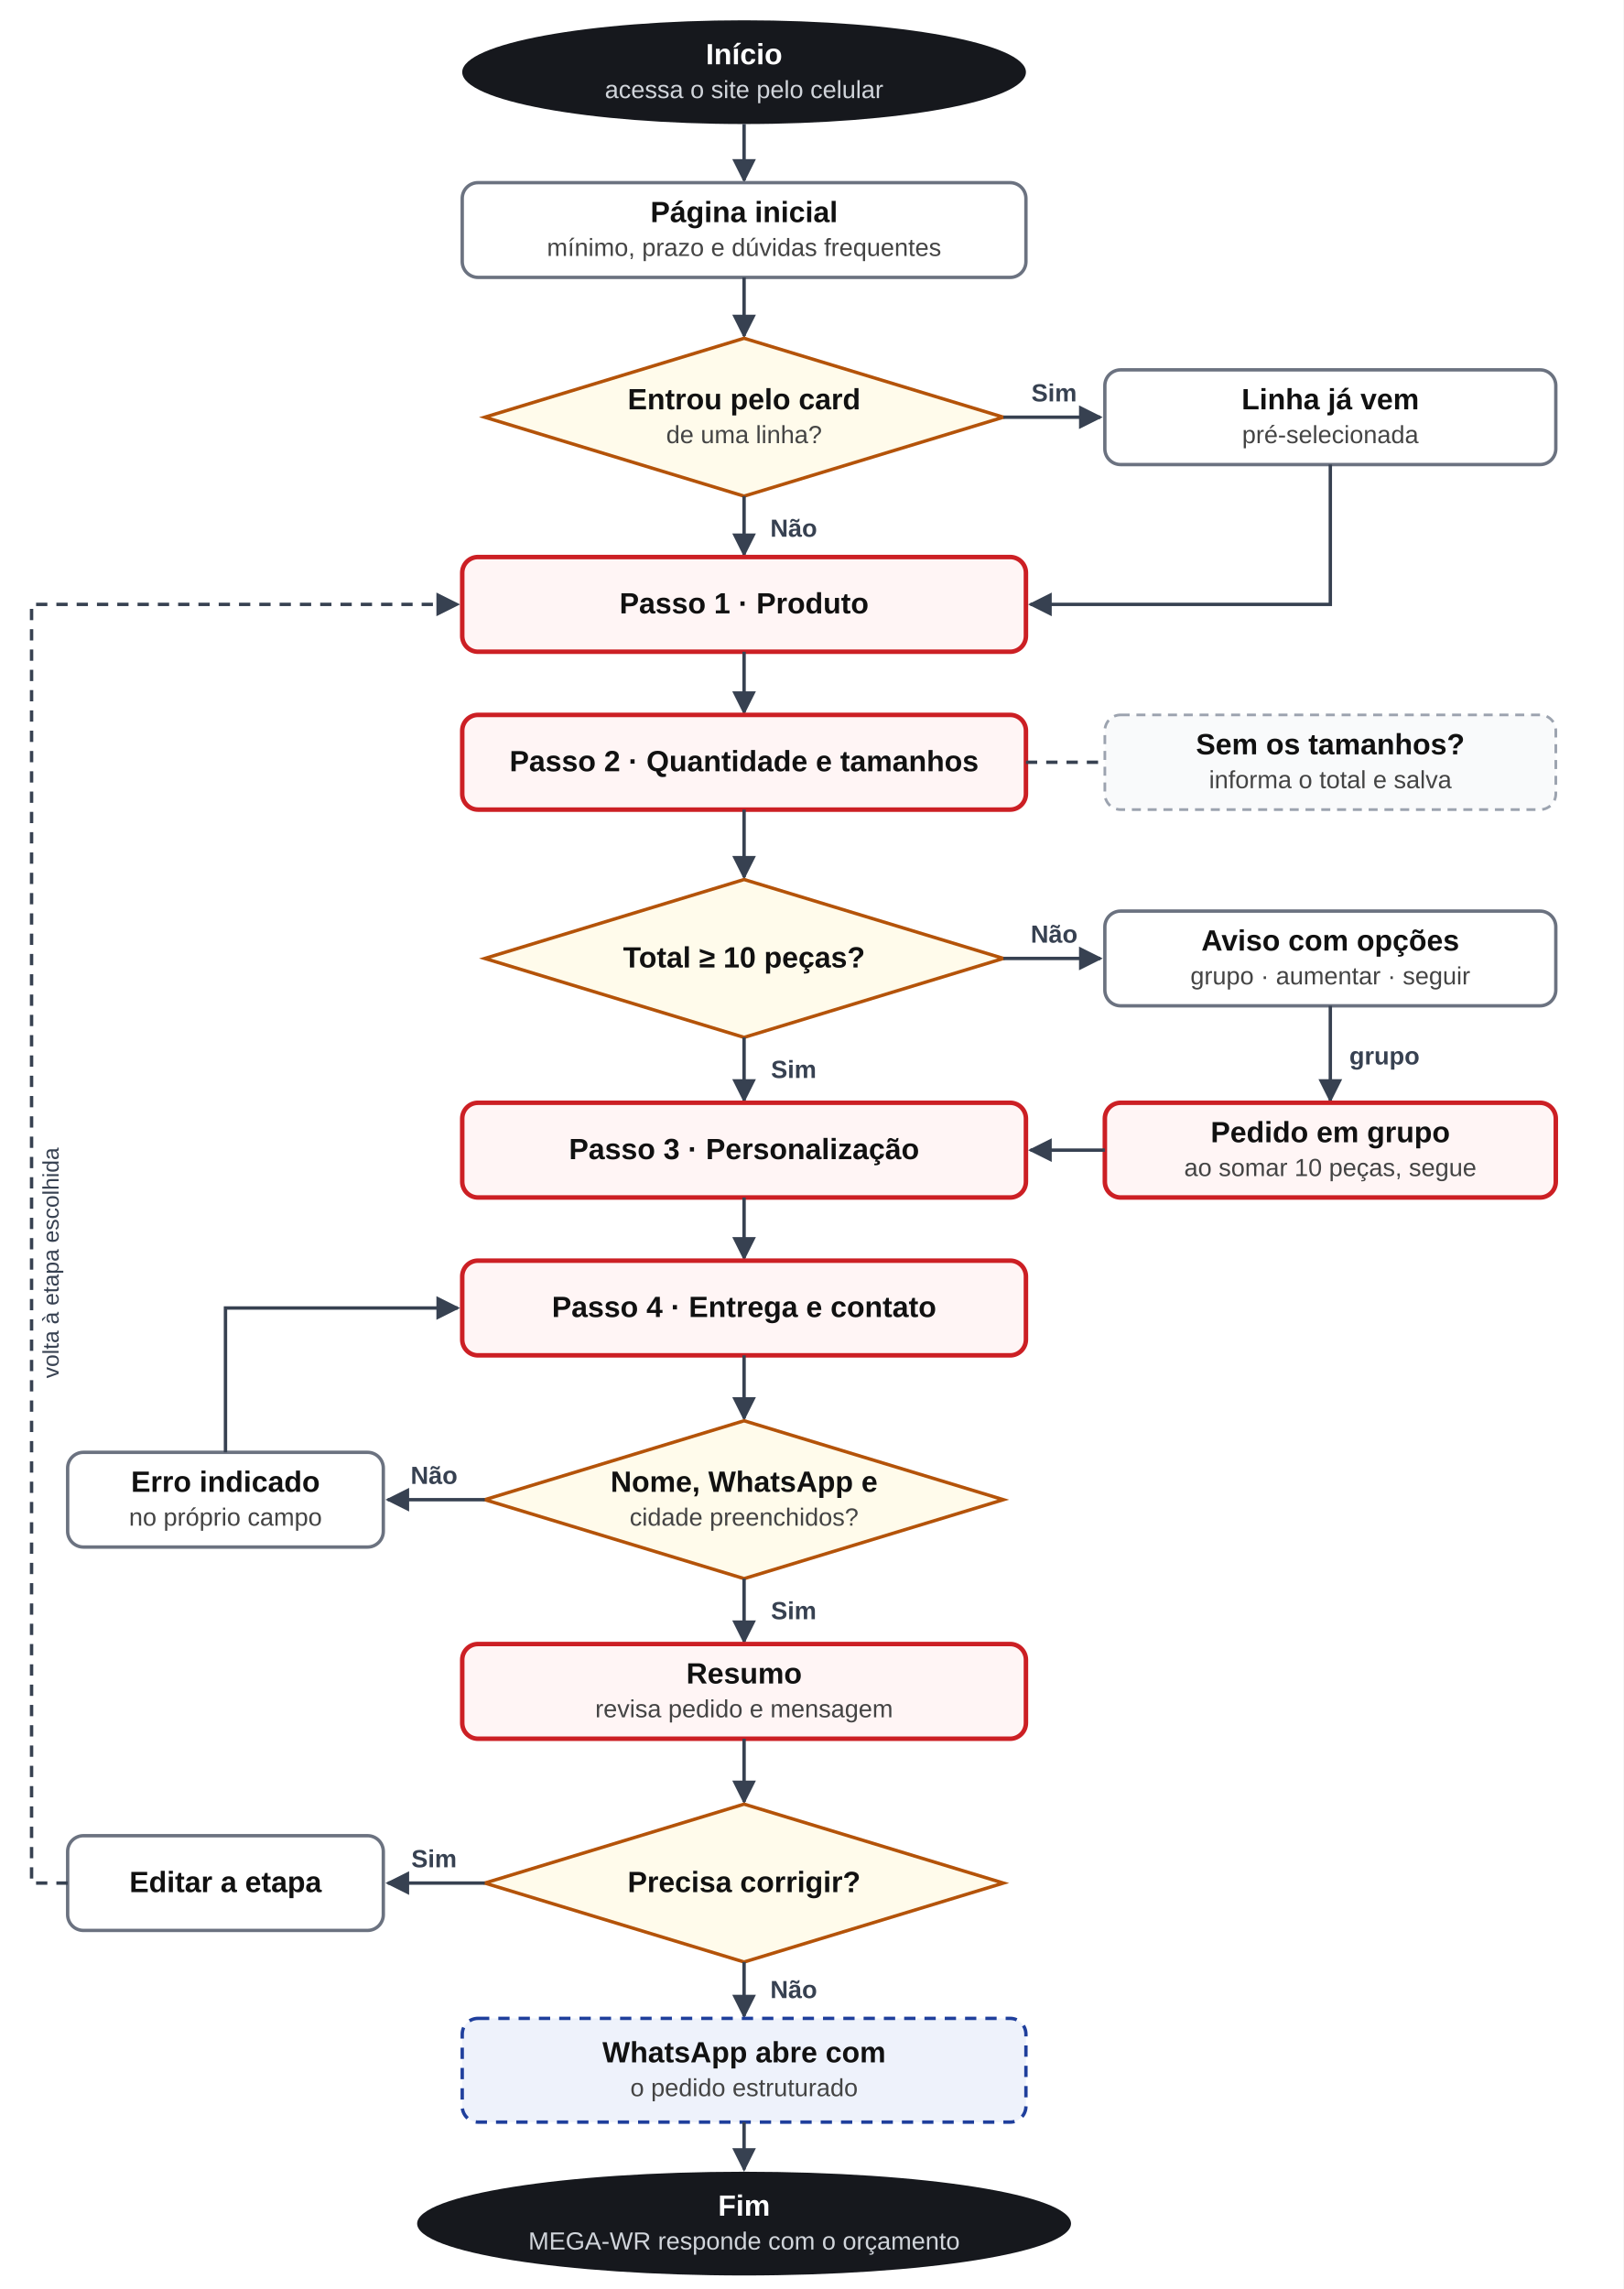
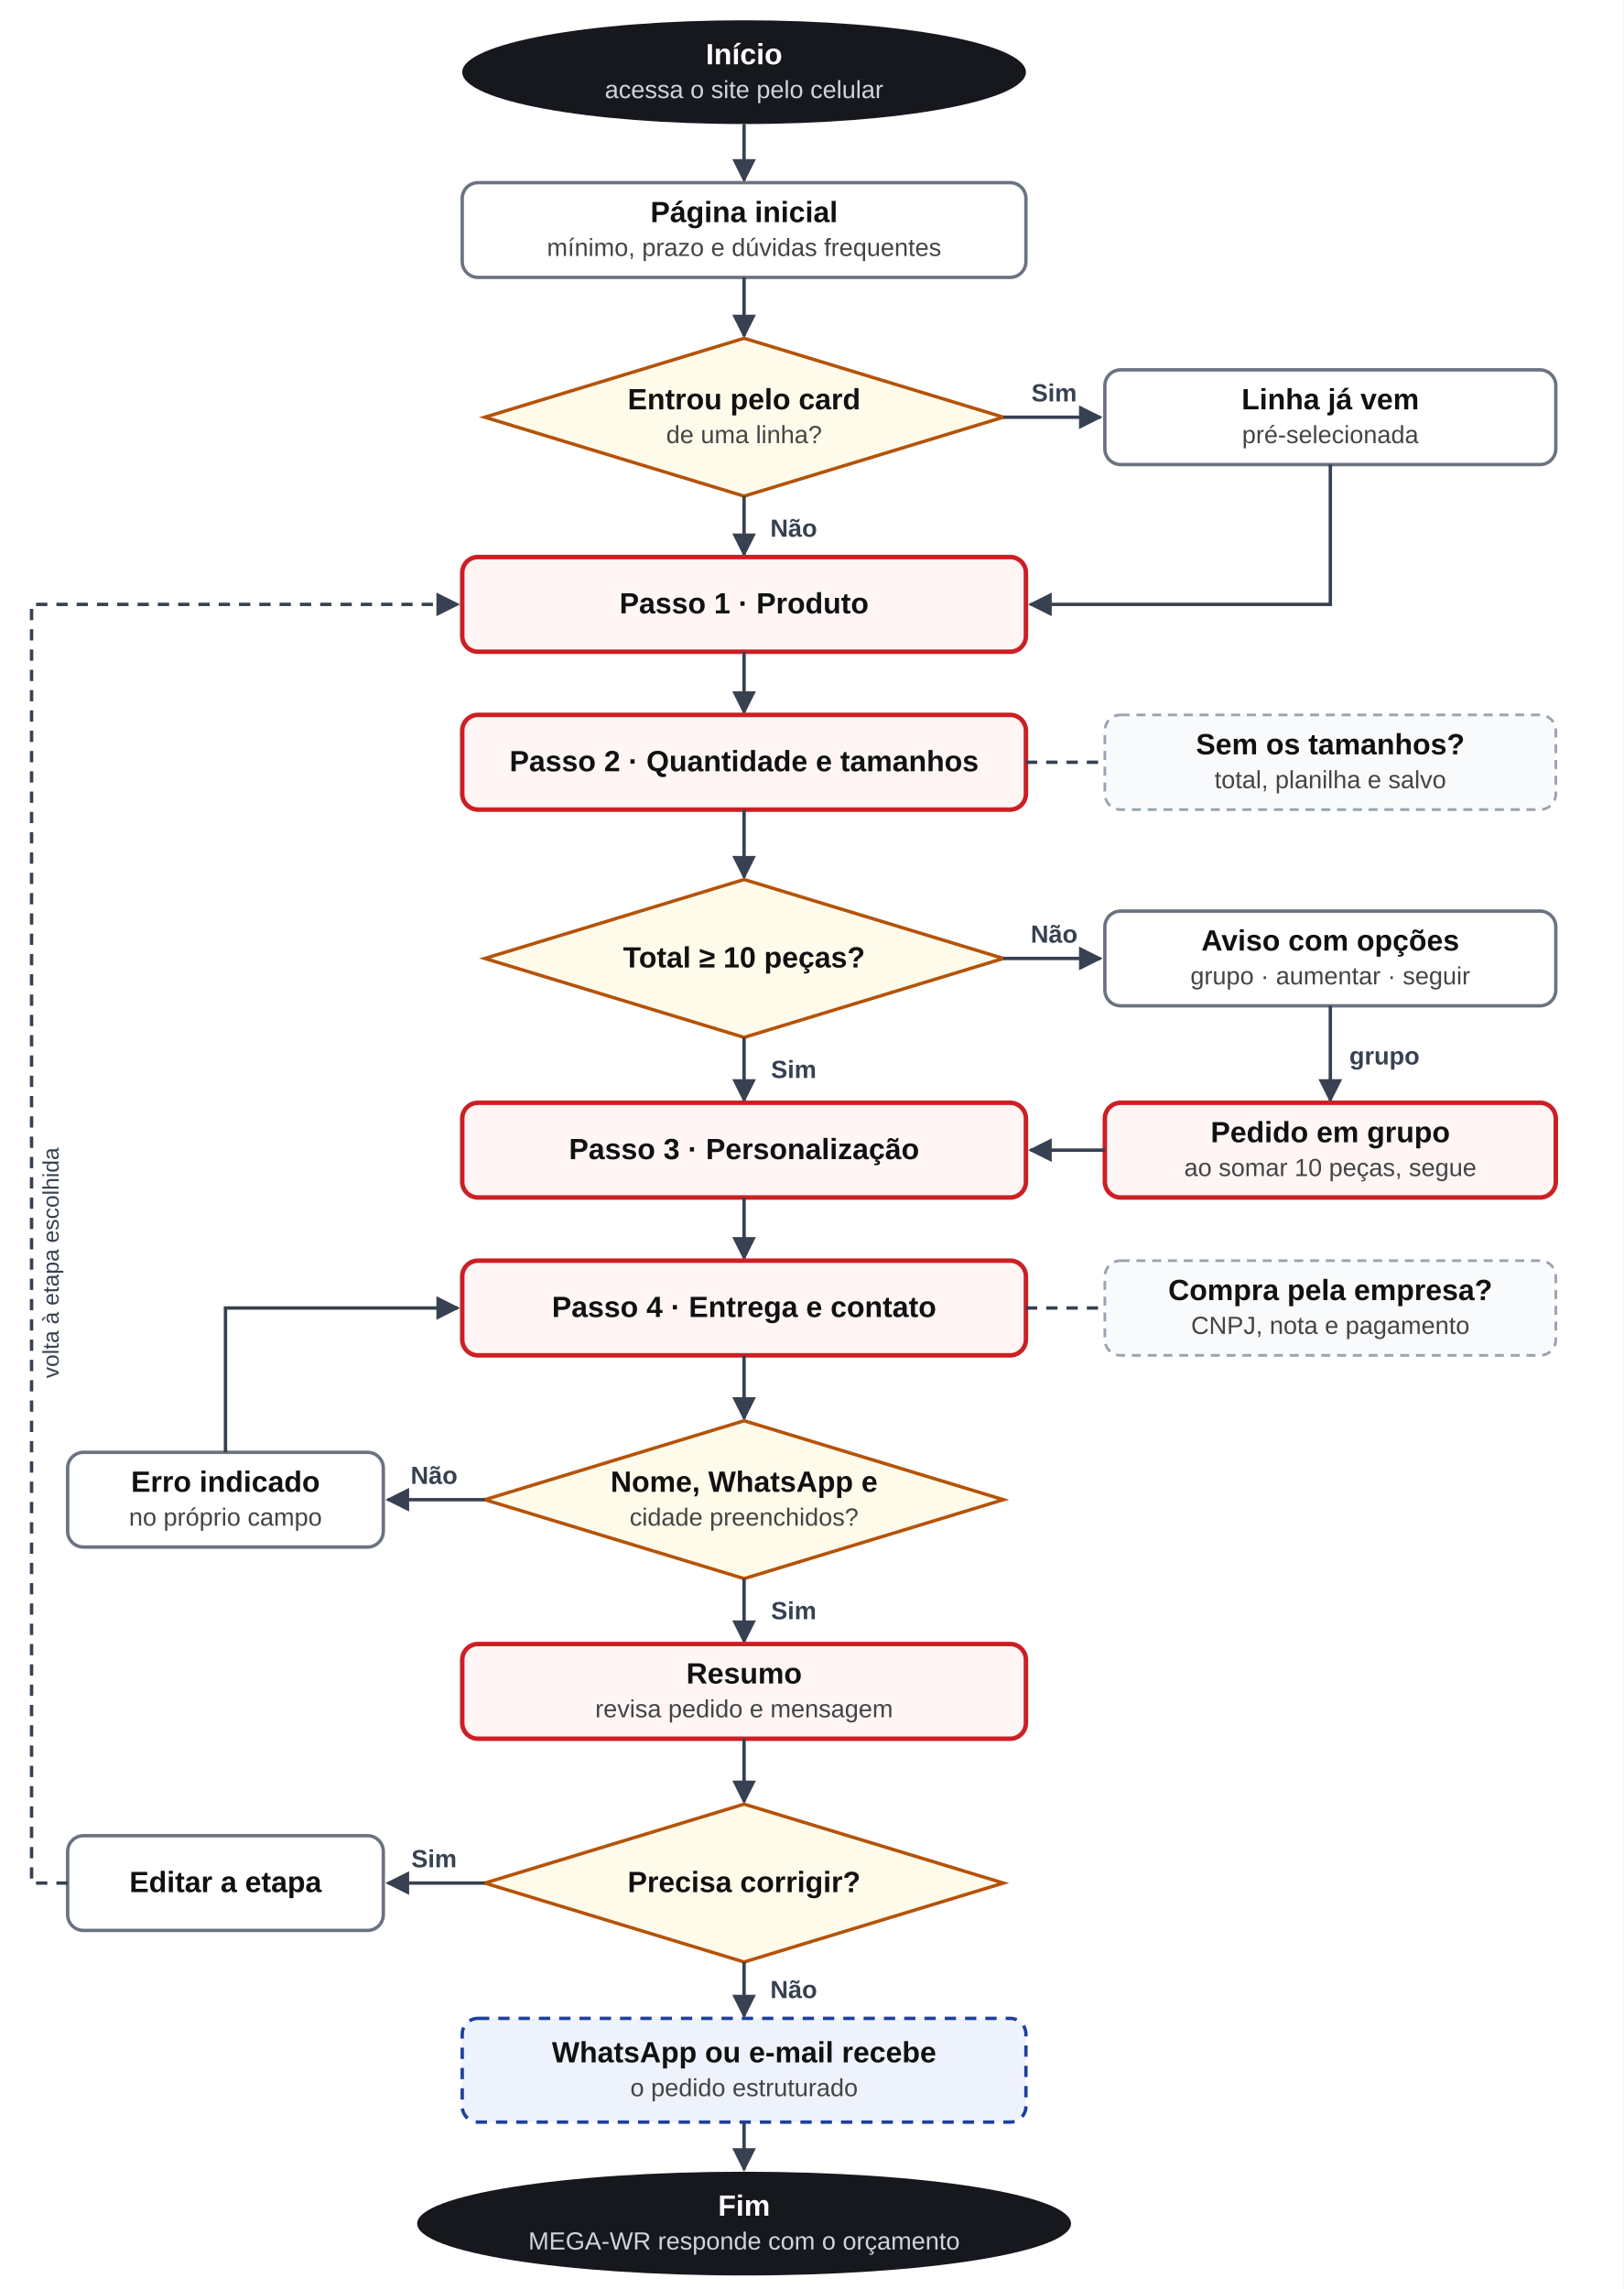
<svg xmlns="http://www.w3.org/2000/svg" viewBox="0 0 720 1015" width="720" height="1015" font-family="Arial, Helvetica, sans-serif">
  <defs>
    <marker id="seta" viewBox="0 0 10 10" refX="9" refY="5" markerWidth="7" markerHeight="7" orient="auto-start-reverse">
      <path d="M0,0 L10,5 L0,10 z" fill="#374151" />
    </marker>
  </defs>
  <rect width="720" height="1015" fill="#fff" />
  <ellipse cx="330" cy="32" rx="125.0" ry="23.0" fill="#16181D" />
  <text x="330" y="28.5" text-anchor="middle" font-size="13" font-weight="700" fill="#fff">Início</text>
  <text x="330" y="43.5" text-anchor="middle" font-size="11" font-weight="400" fill="#D1D5DB">acessa o site pelo celular</text>
  <polyline points="330,55 330,80" fill="none" stroke="#374151" stroke-width="1.5" marker-end="url(#seta)" />
  <rect x="205.0" y="81.0" width="250" height="42" rx="7" fill="#fff" stroke="#6B7280" stroke-width="1.5" />
  <text x="330" y="98.5" text-anchor="middle" font-size="13" font-weight="700" fill="#111">Página inicial</text>
  <text x="330" y="113.5" text-anchor="middle" font-size="11" font-weight="400" fill="#444">mínimo, prazo e dúvidas frequentes</text>
  <polyline points="330,123 330,149" fill="none" stroke="#374151" stroke-width="1.5" marker-end="url(#seta)" />
  <polygon points="330,150.0 445.0,185 330,220.0 215.0,185" fill="#FFFBEB" stroke="#B45309" stroke-width="1.5" />
  <text x="330" y="181.5" text-anchor="middle" font-size="13" font-weight="700" fill="#111">Entrou pelo card</text>
  <text x="330" y="196.5" text-anchor="middle" font-size="11" font-weight="400" fill="#444">de uma linha?</text>
  <polyline points="445,185 488,185" fill="none" stroke="#374151" stroke-width="1.5" marker-end="url(#seta)" />
  <text x="467.5" y="178" font-size="11" font-weight="700" fill="#374151" text-anchor="middle">Sim</text>
  <rect x="490.0" y="164.0" width="200" height="42" rx="7" fill="#fff" stroke="#6B7280" stroke-width="1.5" />
  <text x="590" y="181.5" text-anchor="middle" font-size="13" font-weight="700" fill="#111">Linha já vem</text>
  <text x="590" y="196.5" text-anchor="middle" font-size="11" font-weight="400" fill="#444">pré-selecionada</text>
  <polyline points="590,206 590,268 457,268" fill="none" stroke="#374151" stroke-width="1.5" marker-end="url(#seta)" />
  <polyline points="330,220 330,246" fill="none" stroke="#374151" stroke-width="1.5" marker-end="url(#seta)" />
  <text x="352" y="238" font-size="11" font-weight="700" fill="#374151" text-anchor="middle">Não</text>
  <rect x="205.0" y="247.0" width="250" height="42" rx="7" fill="#FFF5F5" stroke="#CC1F24" stroke-width="2" />
  <text x="330" y="272.0" text-anchor="middle" font-size="13" font-weight="700" fill="#111">Passo 1 · Produto</text>
  <polyline points="330,289 330,316" fill="none" stroke="#374151" stroke-width="1.5" marker-end="url(#seta)" />
  <rect x="205.0" y="317.0" width="250" height="42" rx="7" fill="#FFF5F5" stroke="#CC1F24" stroke-width="2" />
  <text x="330" y="342.0" text-anchor="middle" font-size="13" font-weight="700" fill="#111">Passo 2 · Quantidade e tamanhos</text>
  <polyline points="455,338 490,338" fill="none" stroke="#374151" stroke-width="1.5" stroke-dasharray="5 4" />
  <rect x="490.0" y="317.0" width="200" height="42" rx="7" fill="#F9FAFB" stroke="#9CA3AF" stroke-width="1.2" stroke-dasharray="4 3" />
  <text x="590" y="334.5" text-anchor="middle" font-size="13" font-weight="700" fill="#111">Sem os tamanhos?</text>
-   <text x="590" y="349.5" text-anchor="middle" font-size="11" font-weight="400" fill="#444">informa o total e salva</text>
+   <text x="590" y="349.5" text-anchor="middle" font-size="11" font-weight="400" fill="#444">total, planilha e salvo</text>
  <polyline points="330,359 330,389" fill="none" stroke="#374151" stroke-width="1.5" marker-end="url(#seta)" />
  <polygon points="330,390.0 445.0,425 330,460.0 215.0,425" fill="#FFFBEB" stroke="#B45309" stroke-width="1.5" />
  <text x="330" y="429.0" text-anchor="middle" font-size="13" font-weight="700" fill="#111">Total ≥ 10 peças?</text>
  <polyline points="445,425 488,425" fill="none" stroke="#374151" stroke-width="1.5" marker-end="url(#seta)" />
  <text x="467.5" y="418" font-size="11" font-weight="700" fill="#374151" text-anchor="middle">Não</text>
  <rect x="490.0" y="404.0" width="200" height="42" rx="7" fill="#fff" stroke="#6B7280" stroke-width="1.5" />
  <text x="590" y="421.5" text-anchor="middle" font-size="13" font-weight="700" fill="#111">Aviso com opções</text>
  <text x="590" y="436.5" text-anchor="middle" font-size="11" font-weight="400" fill="#444">grupo · aumentar · seguir</text>
  <polyline points="590,446 590,488" fill="none" stroke="#374151" stroke-width="1.5" marker-end="url(#seta)" />
  <text x="614" y="472" font-size="11" font-weight="700" fill="#374151" text-anchor="middle">grupo</text>
  <rect x="490.0" y="489.0" width="200" height="42" rx="7" fill="#FFF5F5" stroke="#CC1F24" stroke-width="2" />
  <text x="590" y="506.5" text-anchor="middle" font-size="13" font-weight="700" fill="#111">Pedido em grupo</text>
  <text x="590" y="521.5" text-anchor="middle" font-size="11" font-weight="400" fill="#444">ao somar 10 peças, segue</text>
  <polyline points="490,510 457,510" fill="none" stroke="#374151" stroke-width="1.5" marker-end="url(#seta)" />
  <polyline points="330,460 330,488" fill="none" stroke="#374151" stroke-width="1.5" marker-end="url(#seta)" />
  <text x="352" y="478" font-size="11" font-weight="700" fill="#374151" text-anchor="middle">Sim</text>
  <rect x="205.0" y="489.0" width="250" height="42" rx="7" fill="#FFF5F5" stroke="#CC1F24" stroke-width="2" />
  <text x="330" y="514.0" text-anchor="middle" font-size="13" font-weight="700" fill="#111">Passo 3 · Personalização</text>
  <polyline points="330,531 330,558" fill="none" stroke="#374151" stroke-width="1.5" marker-end="url(#seta)" />
  <rect x="205.0" y="559.0" width="250" height="42" rx="7" fill="#FFF5F5" stroke="#CC1F24" stroke-width="2" />
  <text x="330" y="584.0" text-anchor="middle" font-size="13" font-weight="700" fill="#111">Passo 4 · Entrega e contato</text>
+   <polyline points="455,580 490,580" fill="none" stroke="#374151" stroke-width="1.5" stroke-dasharray="5 4" />
+   <rect x="490.0" y="559.0" width="200" height="42" rx="7" fill="#F9FAFB" stroke="#9CA3AF" stroke-width="1.2" stroke-dasharray="4 3" />
+   <text x="590" y="576.5" text-anchor="middle" font-size="13" font-weight="700" fill="#111">Compra pela empresa?</text>
+   <text x="590" y="591.5" text-anchor="middle" font-size="11" font-weight="400" fill="#444">CNPJ, nota e pagamento</text>
  <polyline points="330,601 330,629" fill="none" stroke="#374151" stroke-width="1.5" marker-end="url(#seta)" />
  <polygon points="330,630.0 445.0,665 330,700.0 215.0,665" fill="#FFFBEB" stroke="#B45309" stroke-width="1.5" />
  <text x="330" y="661.5" text-anchor="middle" font-size="13" font-weight="700" fill="#111">Nome, WhatsApp e</text>
  <text x="330" y="676.5" text-anchor="middle" font-size="11" font-weight="400" fill="#444">cidade preenchidos?</text>
  <polyline points="215,665 172,665" fill="none" stroke="#374151" stroke-width="1.5" marker-end="url(#seta)" />
  <text x="192.5" y="658" font-size="11" font-weight="700" fill="#374151" text-anchor="middle">Não</text>
  <rect x="30.0" y="644.0" width="140" height="42" rx="7" fill="#fff" stroke="#6B7280" stroke-width="1.5" />
  <text x="100" y="661.5" text-anchor="middle" font-size="13" font-weight="700" fill="#111">Erro indicado</text>
  <text x="100" y="676.5" text-anchor="middle" font-size="11" font-weight="400" fill="#444">no próprio campo</text>
  <polyline points="100,644 100,580 203,580" fill="none" stroke="#374151" stroke-width="1.5" marker-end="url(#seta)" />
  <polyline points="330,700 330,728" fill="none" stroke="#374151" stroke-width="1.5" marker-end="url(#seta)" />
  <text x="352" y="718" font-size="11" font-weight="700" fill="#374151" text-anchor="middle">Sim</text>
  <rect x="205.0" y="729.0" width="250" height="42" rx="7" fill="#FFF5F5" stroke="#CC1F24" stroke-width="2" />
  <text x="330" y="746.5" text-anchor="middle" font-size="13" font-weight="700" fill="#111">Resumo</text>
  <text x="330" y="761.5" text-anchor="middle" font-size="11" font-weight="400" fill="#444">revisa pedido e mensagem</text>
  <polyline points="330,771 330,799" fill="none" stroke="#374151" stroke-width="1.5" marker-end="url(#seta)" />
  <polygon points="330,800.0 445.0,835 330,870.0 215.0,835" fill="#FFFBEB" stroke="#B45309" stroke-width="1.5" />
  <text x="330" y="839.0" text-anchor="middle" font-size="13" font-weight="700" fill="#111">Precisa corrigir?</text>
  <polyline points="215,835 172,835" fill="none" stroke="#374151" stroke-width="1.5" marker-end="url(#seta)" />
  <text x="192.5" y="828" font-size="11" font-weight="700" fill="#374151" text-anchor="middle">Sim</text>
  <rect x="30.0" y="814.0" width="140" height="42" rx="7" fill="#fff" stroke="#6B7280" stroke-width="1.5" />
  <text x="100" y="839.0" text-anchor="middle" font-size="13" font-weight="700" fill="#111">Editar a etapa</text>
  <polyline points="30,835 14,835 14,268 203,268" fill="none" stroke="#374151" stroke-width="1.5" stroke-dasharray="5 4" marker-end="url(#seta)" />
  <text x="26" y="560" font-size="10" fill="#374151" transform="rotate(-90 26 560)" text-anchor="middle">volta à etapa escolhida</text>
  <polyline points="330,870 330,894" fill="none" stroke="#374151" stroke-width="1.5" marker-end="url(#seta)" />
  <text x="352" y="886" font-size="11" font-weight="700" fill="#374151" text-anchor="middle">Não</text>
  <rect x="205.0" y="895.0" width="250" height="46" rx="7" fill="#EEF2FB" stroke="#1F3F9C" stroke-width="1.5" stroke-dasharray="5 4" />
-   <text x="330" y="914.5" text-anchor="middle" font-size="13" font-weight="700" fill="#111">WhatsApp abre com</text>
+   <text x="330" y="914.5" text-anchor="middle" font-size="13" font-weight="700" fill="#111">WhatsApp ou e-mail recebe</text>
  <text x="330" y="929.5" text-anchor="middle" font-size="11" font-weight="400" fill="#444">o pedido estruturado</text>
  <polyline points="330,941 330,962" fill="none" stroke="#374151" stroke-width="1.5" marker-end="url(#seta)" />
  <ellipse cx="330" cy="986" rx="145.0" ry="23.0" fill="#16181D" />
  <text x="330" y="982.5" text-anchor="middle" font-size="13" font-weight="700" fill="#fff">Fim</text>
  <text x="330" y="997.5" text-anchor="middle" font-size="11" font-weight="400" fill="#D1D5DB">MEGA-WR responde com o orçamento</text>
</svg>
